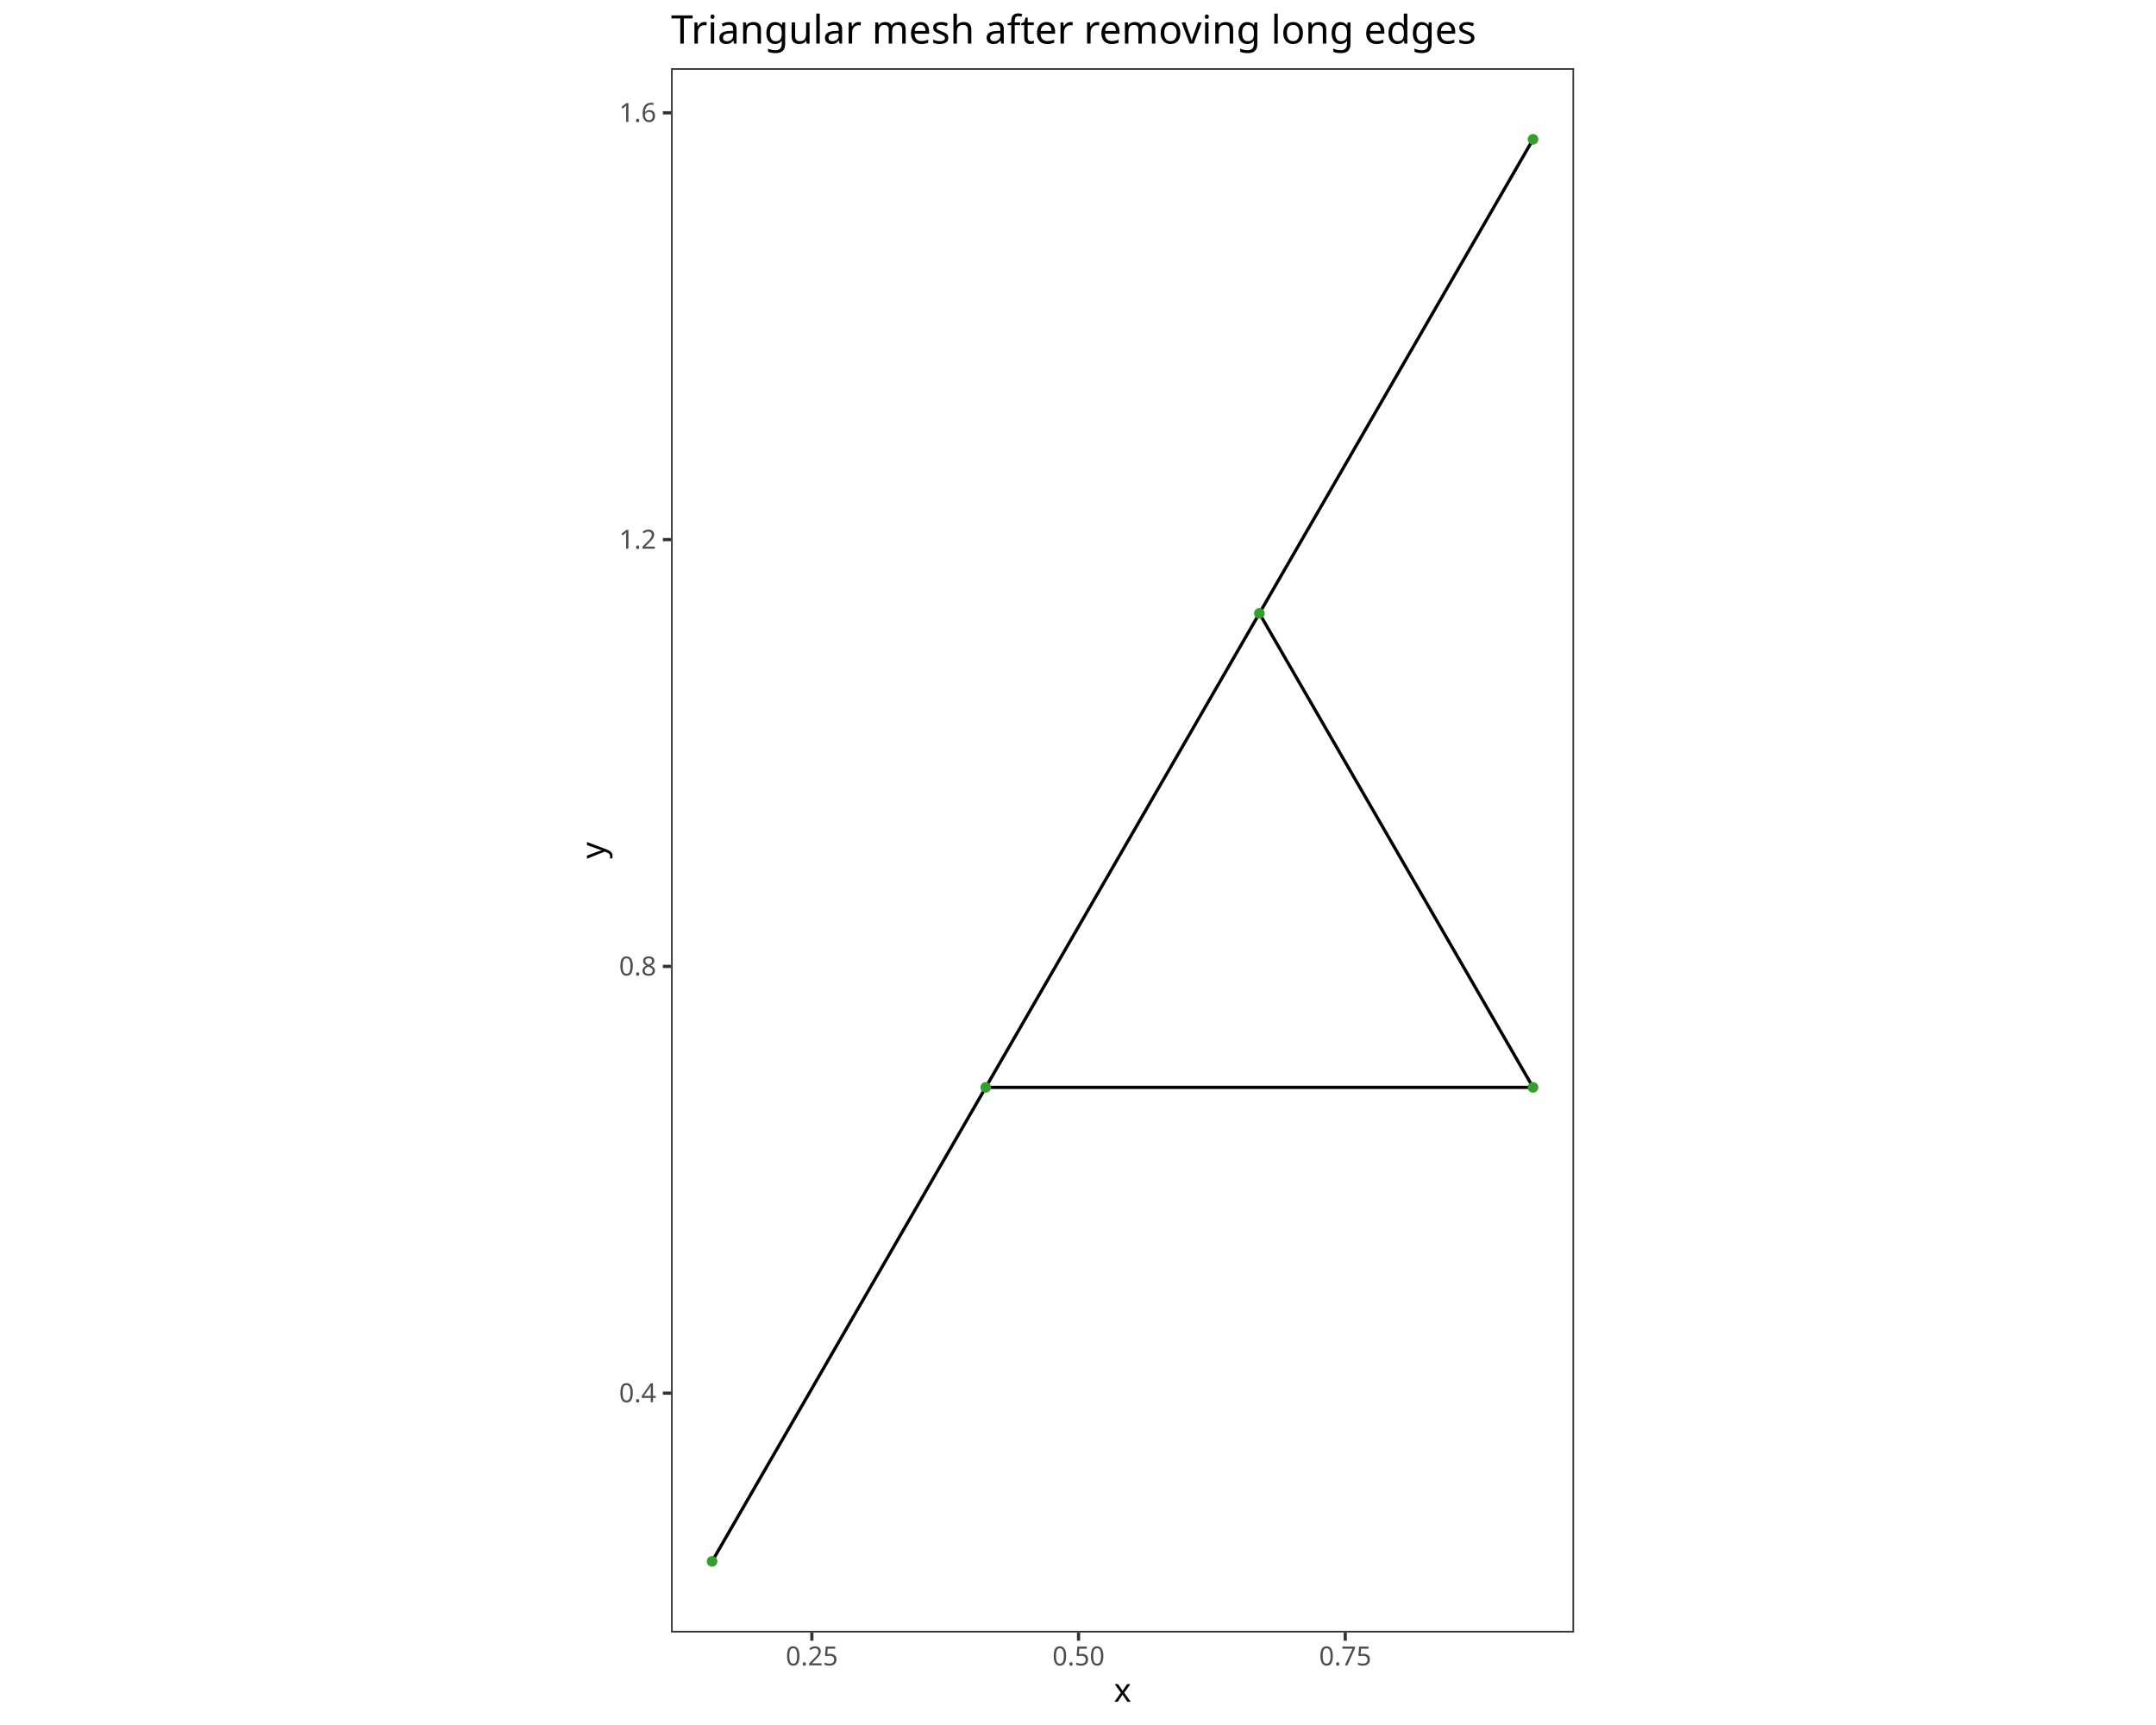
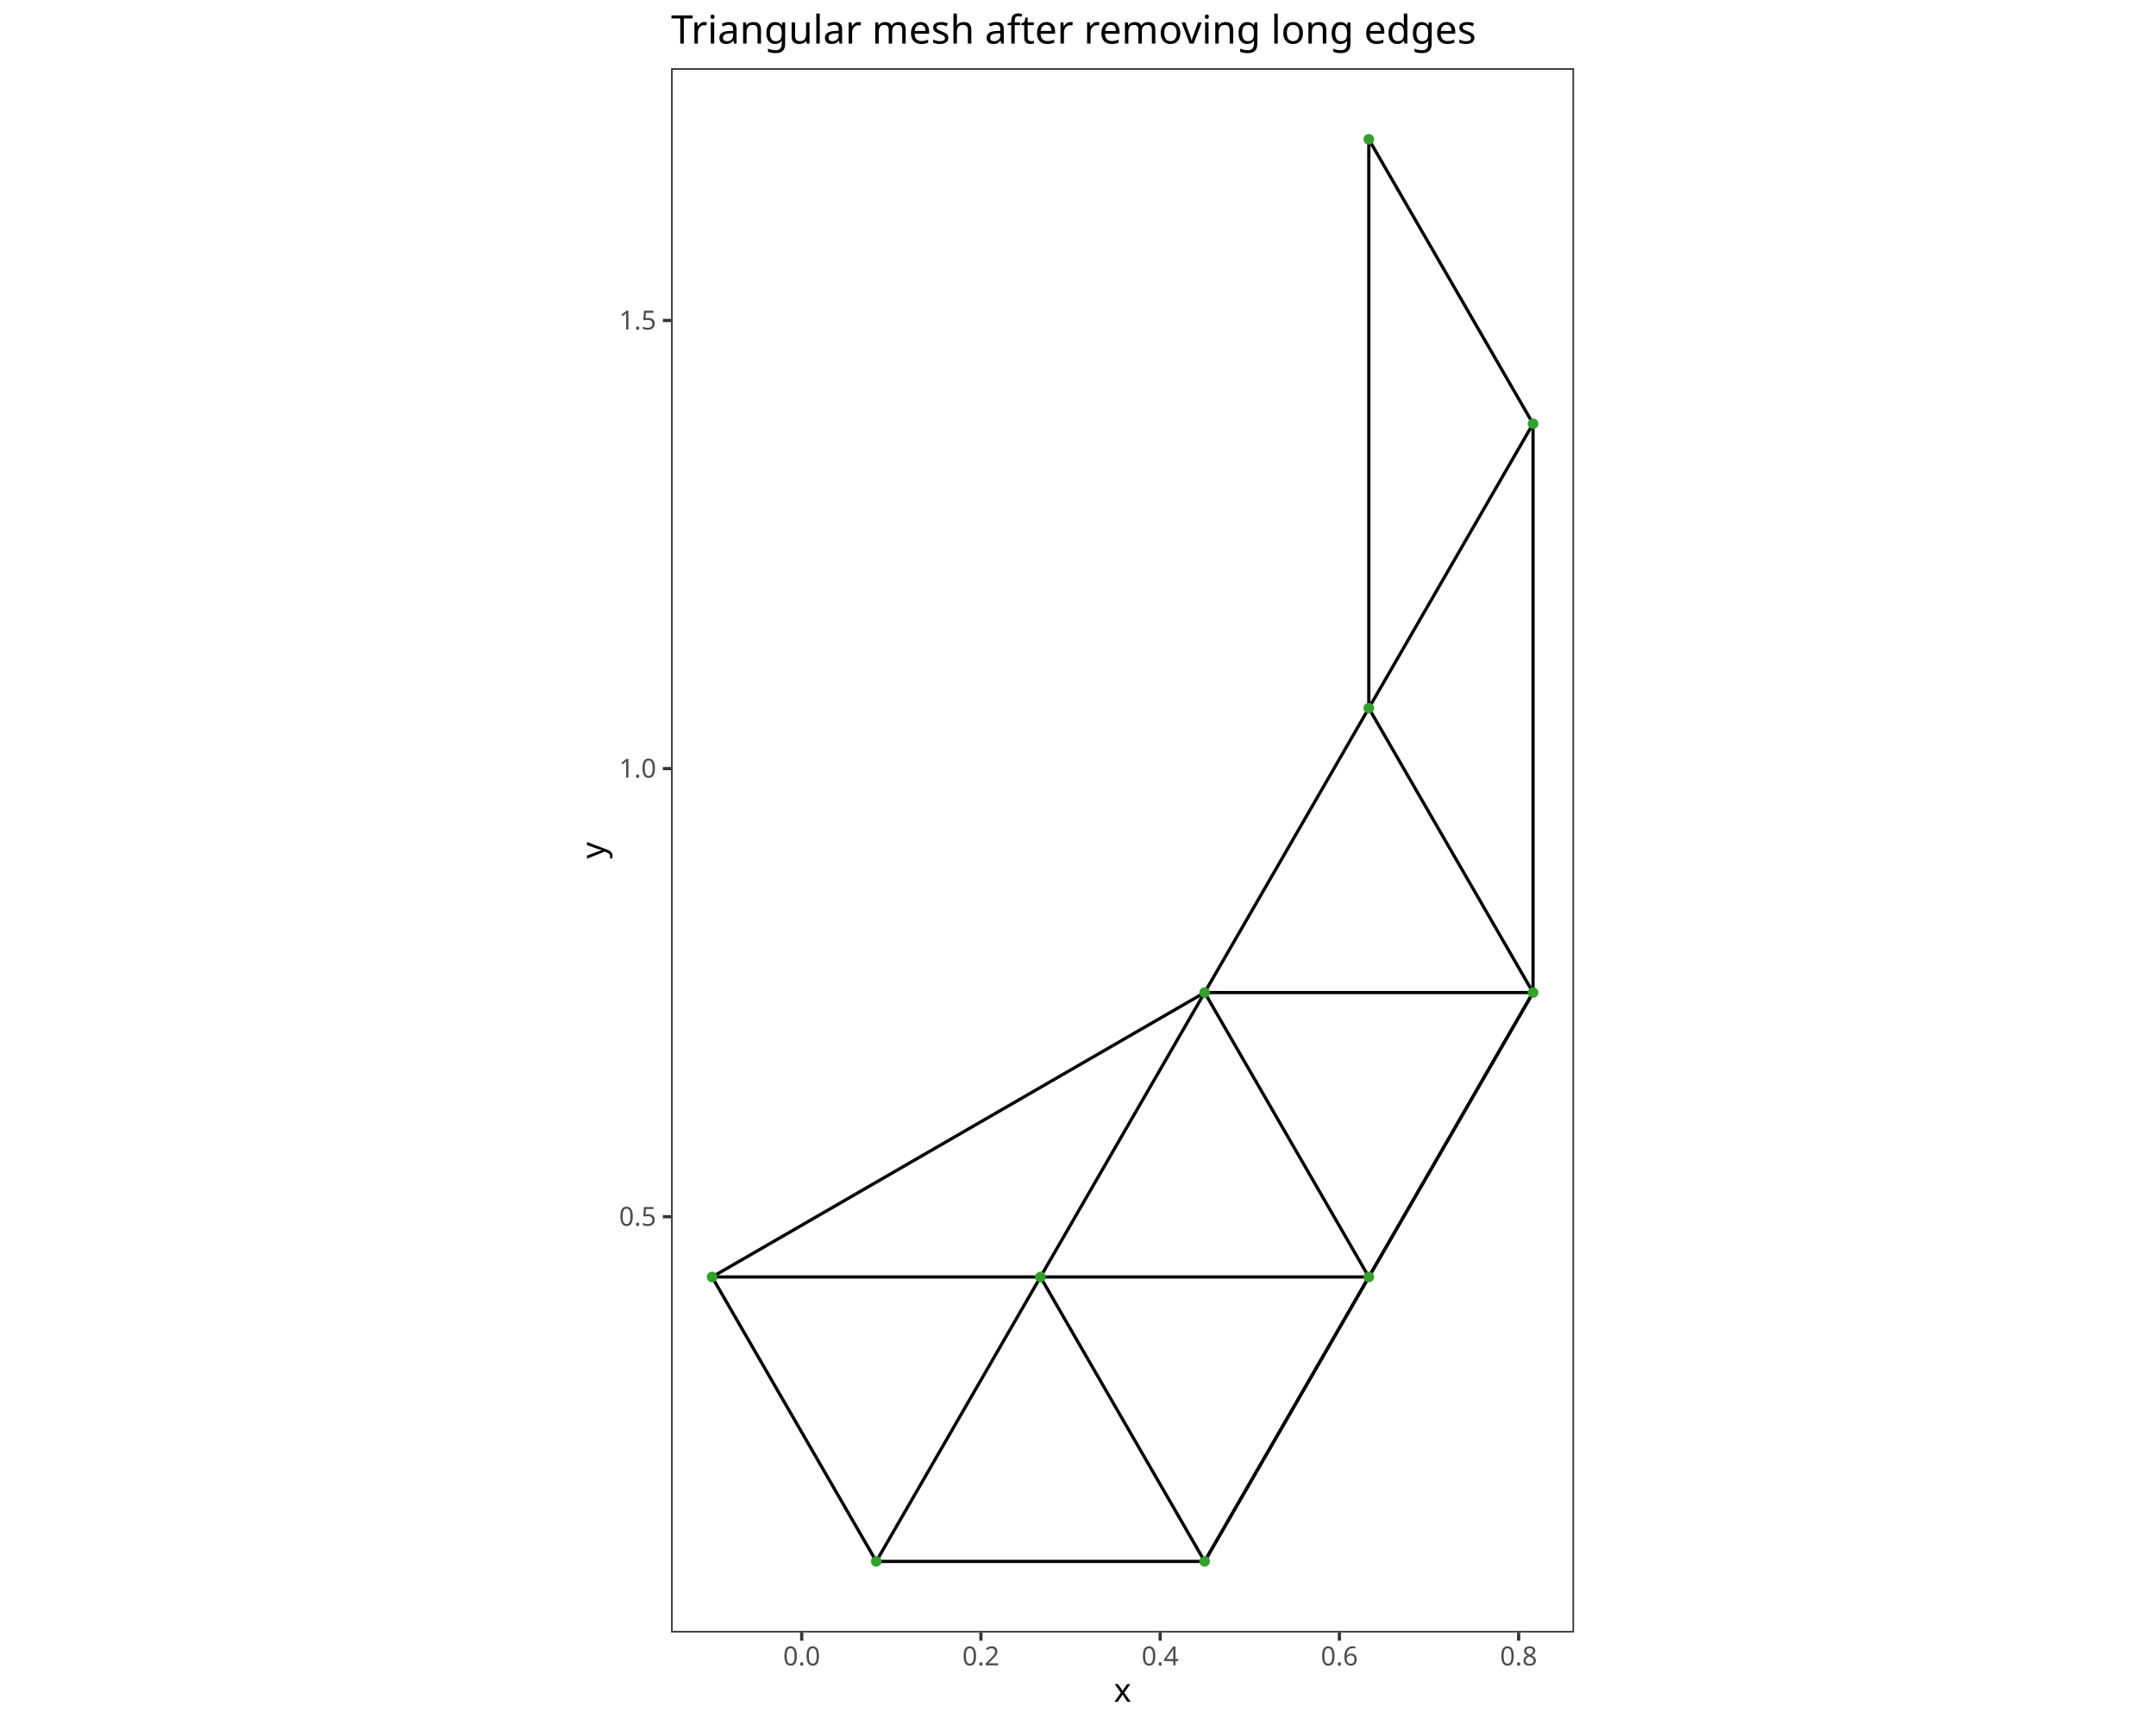
<svg xmlns="http://www.w3.org/2000/svg" class="svglite" data-engine-version="2.0" width="720.00pt" height="576.00pt" viewBox="0 0 720.00 576.00">
  <defs>
    <style type="text/css">
    .svglite line, .svglite polyline, .svglite polygon, .svglite path, .svglite rect, .svglite circle {
      fill: none;
      stroke: #000000;
      stroke-linecap: round;
      stroke-linejoin: round;
      stroke-miterlimit: 10.00;
    }
  </style>
  </defs>
  <rect width="100%" height="100%" style="stroke: none; fill: #FFFFFF;" />
  <defs>
    <clipPath id="cpMC4wMHw3MjAuMDB8MC4wMHw1NzYuMDA=">
      <rect x="0.00" y="0.00" width="720.00" height="576.00" />
    </clipPath>
  </defs>
  <g clip-path="url(#cpMC4wMHw3MjAuMDB8MC4wMHw1NzYuMDA=)">
</g>
  <defs>
    <clipPath id="cpMTg4Ljg2fDUzMS4xNHwwLjAwfDU3Ni4wMA==">
      <rect x="188.86" y="0.00" width="342.28" height="576.00" />
    </clipPath>
  </defs>
  <g clip-path="url(#cpMTg4Ljg2fDUzMS4xNHwwLjAwfDU3Ni4wMA==)">
    <rect x="188.86" y="0.00" width="342.28" height="576.00" style="stroke-width: 1.07; stroke: #FFFFFF; fill: #FFFFFF;" />
  </g>
  <g clip-path="url(#cpMC4wMHw3MjAuMDB8MC4wMHw1NzYuMDA=)">
</g>
  <defs>
    <clipPath id="cpMjI0LjEwfDUyNS42NnwyMi43OHw1NDUuMTE=">
      <rect x="224.10" y="22.78" width="301.57" height="522.33" />
    </clipPath>
  </defs>
  <g clip-path="url(#cpMjI0LjEwfDUyNS42NnwyMi43OHw1NDUuMTE=)">
    <rect x="224.10" y="22.78" width="301.57" height="522.33" style="stroke-width: 1.07; stroke: none; fill: #FFFFFF;" />
-     <line x1="329.19" y1="363.09" x2="420.57" y2="204.81" style="stroke-width: 1.07; stroke-linecap: butt;" />
-     <line x1="420.57" y1="204.81" x2="511.96" y2="46.53" style="stroke-width: 1.07; stroke-linecap: butt;" />
-     <line x1="237.80" y1="521.37" x2="329.19" y2="363.09" style="stroke-width: 1.07; stroke-linecap: butt;" />
-     <line x1="511.96" y1="363.09" x2="420.57" y2="204.81" style="stroke-width: 1.07; stroke-linecap: butt;" />
-     <line x1="329.19" y1="363.09" x2="511.96" y2="363.09" style="stroke-width: 1.07; stroke-linecap: butt;" />
-     <circle cx="237.80" cy="521.37" r="1.42" style="stroke-width: 0.71; stroke: #33A02C; fill: #33A02C;" />
-     <circle cx="329.19" cy="363.09" r="1.42" style="stroke-width: 0.71; stroke: #33A02C; fill: #33A02C;" />
-     <circle cx="420.57" cy="204.81" r="1.42" style="stroke-width: 0.71; stroke: #33A02C; fill: #33A02C;" />
-     <circle cx="511.96" cy="363.09" r="1.42" style="stroke-width: 0.71; stroke: #33A02C; fill: #33A02C;" />
-     <circle cx="511.96" cy="46.53" r="1.42" style="stroke-width: 0.71; stroke: #33A02C; fill: #33A02C;" />
+     <line x1="292.63" y1="521.37" x2="347.46" y2="426.40" style="stroke-width: 1.07; stroke-linecap: butt;" />
+     <line x1="402.29" y1="521.37" x2="347.46" y2="426.40" style="stroke-width: 1.07; stroke-linecap: butt;" />
+     <line x1="237.80" y1="426.40" x2="402.29" y2="331.43" style="stroke-width: 1.07; stroke-linecap: butt;" />
+     <line x1="347.46" y1="426.40" x2="457.12" y2="426.40" style="stroke-width: 1.07; stroke-linecap: butt;" />
+     <line x1="402.29" y1="331.43" x2="511.96" y2="331.43" style="stroke-width: 1.07; stroke-linecap: butt;" />
+     <line x1="402.29" y1="521.37" x2="511.96" y2="331.43" style="stroke-width: 1.07; stroke-linecap: butt;" />
+     <line x1="402.29" y1="331.43" x2="457.12" y2="236.46" style="stroke-width: 1.07; stroke-linecap: butt;" />
+     <line x1="457.12" y1="236.46" x2="511.96" y2="141.49" style="stroke-width: 1.07; stroke-linecap: butt;" />
+     <line x1="457.12" y1="236.46" x2="457.12" y2="46.53" style="stroke-width: 1.07; stroke-linecap: butt;" />
+     <line x1="292.63" y1="521.37" x2="237.80" y2="426.40" style="stroke-width: 1.07; stroke-linecap: butt;" />
+     <line x1="292.63" y1="521.37" x2="402.29" y2="521.37" style="stroke-width: 1.07; stroke-linecap: butt;" />
+     <line x1="347.46" y1="426.40" x2="402.29" y2="331.43" style="stroke-width: 1.07; stroke-linecap: butt;" />
+     <line x1="457.12" y1="426.40" x2="511.96" y2="331.43" style="stroke-width: 1.07; stroke-linecap: butt;" />
+     <line x1="511.96" y1="331.43" x2="457.12" y2="236.46" style="stroke-width: 1.07; stroke-linecap: butt;" />
+     <line x1="511.96" y1="331.43" x2="511.96" y2="141.49" style="stroke-width: 1.07; stroke-linecap: butt;" />
+     <line x1="237.80" y1="426.40" x2="347.46" y2="426.40" style="stroke-width: 1.07; stroke-linecap: butt;" />
+     <line x1="457.12" y1="426.40" x2="402.29" y2="331.43" style="stroke-width: 1.07; stroke-linecap: butt;" />
+     <line x1="402.29" y1="521.37" x2="457.12" y2="426.40" style="stroke-width: 1.07; stroke-linecap: butt;" />
+     <line x1="511.96" y1="141.49" x2="457.12" y2="46.53" style="stroke-width: 1.07; stroke-linecap: butt;" />
+     <circle cx="292.63" cy="521.37" r="1.42" style="stroke-width: 0.71; stroke: #33A02C; fill: #33A02C;" />
+     <circle cx="402.29" cy="521.37" r="1.42" style="stroke-width: 0.71; stroke: #33A02C; fill: #33A02C;" />
+     <circle cx="237.80" cy="426.40" r="1.42" style="stroke-width: 0.71; stroke: #33A02C; fill: #33A02C;" />
+     <circle cx="347.46" cy="426.40" r="1.42" style="stroke-width: 0.71; stroke: #33A02C; fill: #33A02C;" />
+     <circle cx="402.29" cy="331.43" r="1.42" style="stroke-width: 0.71; stroke: #33A02C; fill: #33A02C;" />
+     <circle cx="457.12" cy="236.46" r="1.42" style="stroke-width: 0.71; stroke: #33A02C; fill: #33A02C;" />
+     <circle cx="457.12" cy="426.40" r="1.42" style="stroke-width: 0.71; stroke: #33A02C; fill: #33A02C;" />
+     <circle cx="511.96" cy="331.43" r="1.42" style="stroke-width: 0.71; stroke: #33A02C; fill: #33A02C;" />
+     <circle cx="511.96" cy="141.49" r="1.42" style="stroke-width: 0.71; stroke: #33A02C; fill: #33A02C;" />
+     <circle cx="457.12" cy="46.53" r="1.42" style="stroke-width: 0.71; stroke: #33A02C; fill: #33A02C;" />
    <rect x="224.10" y="22.78" width="301.57" height="522.33" style="stroke-width: 1.07; stroke: #333333;" />
  </g>
  <g clip-path="url(#cpMC4wMHw3MjAuMDB8MC4wMHw1NzYuMDA=)">
-     <text x="219.16" y="468.22" text-anchor="end" style="font-size: 8.80px; fill: #4D4D4D; font-family: sans;" textLength="12.23px" lengthAdjust="spacingAndGlyphs">0.4</text>
-     <text x="219.16" y="325.72" text-anchor="end" style="font-size: 8.80px; fill: #4D4D4D; font-family: sans;" textLength="12.23px" lengthAdjust="spacingAndGlyphs">0.8</text>
-     <text x="219.16" y="183.21" text-anchor="end" style="font-size: 8.80px; fill: #4D4D4D; font-family: sans;" textLength="12.23px" lengthAdjust="spacingAndGlyphs">1.2</text>
-     <text x="219.16" y="40.70" text-anchor="end" style="font-size: 8.80px; fill: #4D4D4D; font-family: sans;" textLength="12.23px" lengthAdjust="spacingAndGlyphs">1.6</text>
-     <polyline points="221.36,465.20 224.10,465.20 " style="stroke-width: 1.07; stroke: #333333; stroke-linecap: butt;" />
-     <polyline points="221.36,322.69 224.10,322.69 " style="stroke-width: 1.07; stroke: #333333; stroke-linecap: butt;" />
-     <polyline points="221.36,180.18 224.10,180.18 " style="stroke-width: 1.07; stroke: #333333; stroke-linecap: butt;" />
-     <polyline points="221.36,37.67 224.10,37.67 " style="stroke-width: 1.07; stroke: #333333; stroke-linecap: butt;" />
-     <polyline points="271.12,547.85 271.12,545.11 " style="stroke-width: 1.07; stroke: #333333; stroke-linecap: butt;" />
-     <polyline points="360.18,547.85 360.18,545.11 " style="stroke-width: 1.07; stroke: #333333; stroke-linecap: butt;" />
-     <polyline points="449.25,547.85 449.25,545.11 " style="stroke-width: 1.07; stroke: #333333; stroke-linecap: butt;" />
-     <text x="271.12" y="556.10" text-anchor="middle" style="font-size: 8.80px; fill: #4D4D4D; font-family: sans;" textLength="17.13px" lengthAdjust="spacingAndGlyphs">0.25</text>
-     <text x="360.18" y="556.10" text-anchor="middle" style="font-size: 8.80px; fill: #4D4D4D; font-family: sans;" textLength="17.13px" lengthAdjust="spacingAndGlyphs">0.50</text>
-     <text x="449.25" y="556.10" text-anchor="middle" style="font-size: 8.80px; fill: #4D4D4D; font-family: sans;" textLength="17.13px" lengthAdjust="spacingAndGlyphs">0.75</text>
+     <text x="219.16" y="409.30" text-anchor="end" style="font-size: 8.80px; fill: #4D4D4D; font-family: sans;" textLength="12.23px" lengthAdjust="spacingAndGlyphs">0.5</text>
+     <text x="219.16" y="259.66" text-anchor="end" style="font-size: 8.80px; fill: #4D4D4D; font-family: sans;" textLength="12.23px" lengthAdjust="spacingAndGlyphs">1.0</text>
+     <text x="219.16" y="110.03" text-anchor="end" style="font-size: 8.80px; fill: #4D4D4D; font-family: sans;" textLength="12.23px" lengthAdjust="spacingAndGlyphs">1.5</text>
+     <polyline points="221.36,406.27 224.10,406.27 " style="stroke-width: 1.07; stroke: #333333; stroke-linecap: butt;" />
+     <polyline points="221.36,256.64 224.10,256.64 " style="stroke-width: 1.07; stroke: #333333; stroke-linecap: butt;" />
+     <polyline points="221.36,107.00 224.10,107.00 " style="stroke-width: 1.07; stroke: #333333; stroke-linecap: butt;" />
+     <polyline points="267.73,547.85 267.73,545.11 " style="stroke-width: 1.07; stroke: #333333; stroke-linecap: butt;" />
+     <polyline points="327.58,547.85 327.58,545.11 " style="stroke-width: 1.07; stroke: #333333; stroke-linecap: butt;" />
+     <polyline points="387.44,547.85 387.44,545.11 " style="stroke-width: 1.07; stroke: #333333; stroke-linecap: butt;" />
+     <polyline points="447.29,547.85 447.29,545.11 " style="stroke-width: 1.07; stroke: #333333; stroke-linecap: butt;" />
+     <polyline points="507.15,547.85 507.15,545.11 " style="stroke-width: 1.07; stroke: #333333; stroke-linecap: butt;" />
+     <text x="267.73" y="556.10" text-anchor="middle" style="font-size: 8.80px; fill: #4D4D4D; font-family: sans;" textLength="12.23px" lengthAdjust="spacingAndGlyphs">0.0</text>
+     <text x="327.58" y="556.10" text-anchor="middle" style="font-size: 8.80px; fill: #4D4D4D; font-family: sans;" textLength="12.23px" lengthAdjust="spacingAndGlyphs">0.2</text>
+     <text x="387.44" y="556.10" text-anchor="middle" style="font-size: 8.80px; fill: #4D4D4D; font-family: sans;" textLength="12.23px" lengthAdjust="spacingAndGlyphs">0.4</text>
+     <text x="447.29" y="556.10" text-anchor="middle" style="font-size: 8.80px; fill: #4D4D4D; font-family: sans;" textLength="12.23px" lengthAdjust="spacingAndGlyphs">0.6</text>
+     <text x="507.15" y="556.10" text-anchor="middle" style="font-size: 8.80px; fill: #4D4D4D; font-family: sans;" textLength="12.23px" lengthAdjust="spacingAndGlyphs">0.8</text>
    <text x="374.88" y="568.24" text-anchor="middle" style="font-size: 11.00px; font-family: sans;" textLength="5.50px" lengthAdjust="spacingAndGlyphs">x</text>
    <text transform="translate(201.91,283.95) rotate(-90)" text-anchor="middle" style="font-size: 11.00px; font-family: sans;" textLength="5.50px" lengthAdjust="spacingAndGlyphs">y</text>
    <text x="224.10" y="14.56" style="font-size: 13.20px; font-family: sans;" textLength="251.69px" lengthAdjust="spacingAndGlyphs">Triangular mesh after removing long edges</text>
  </g>
</svg>
